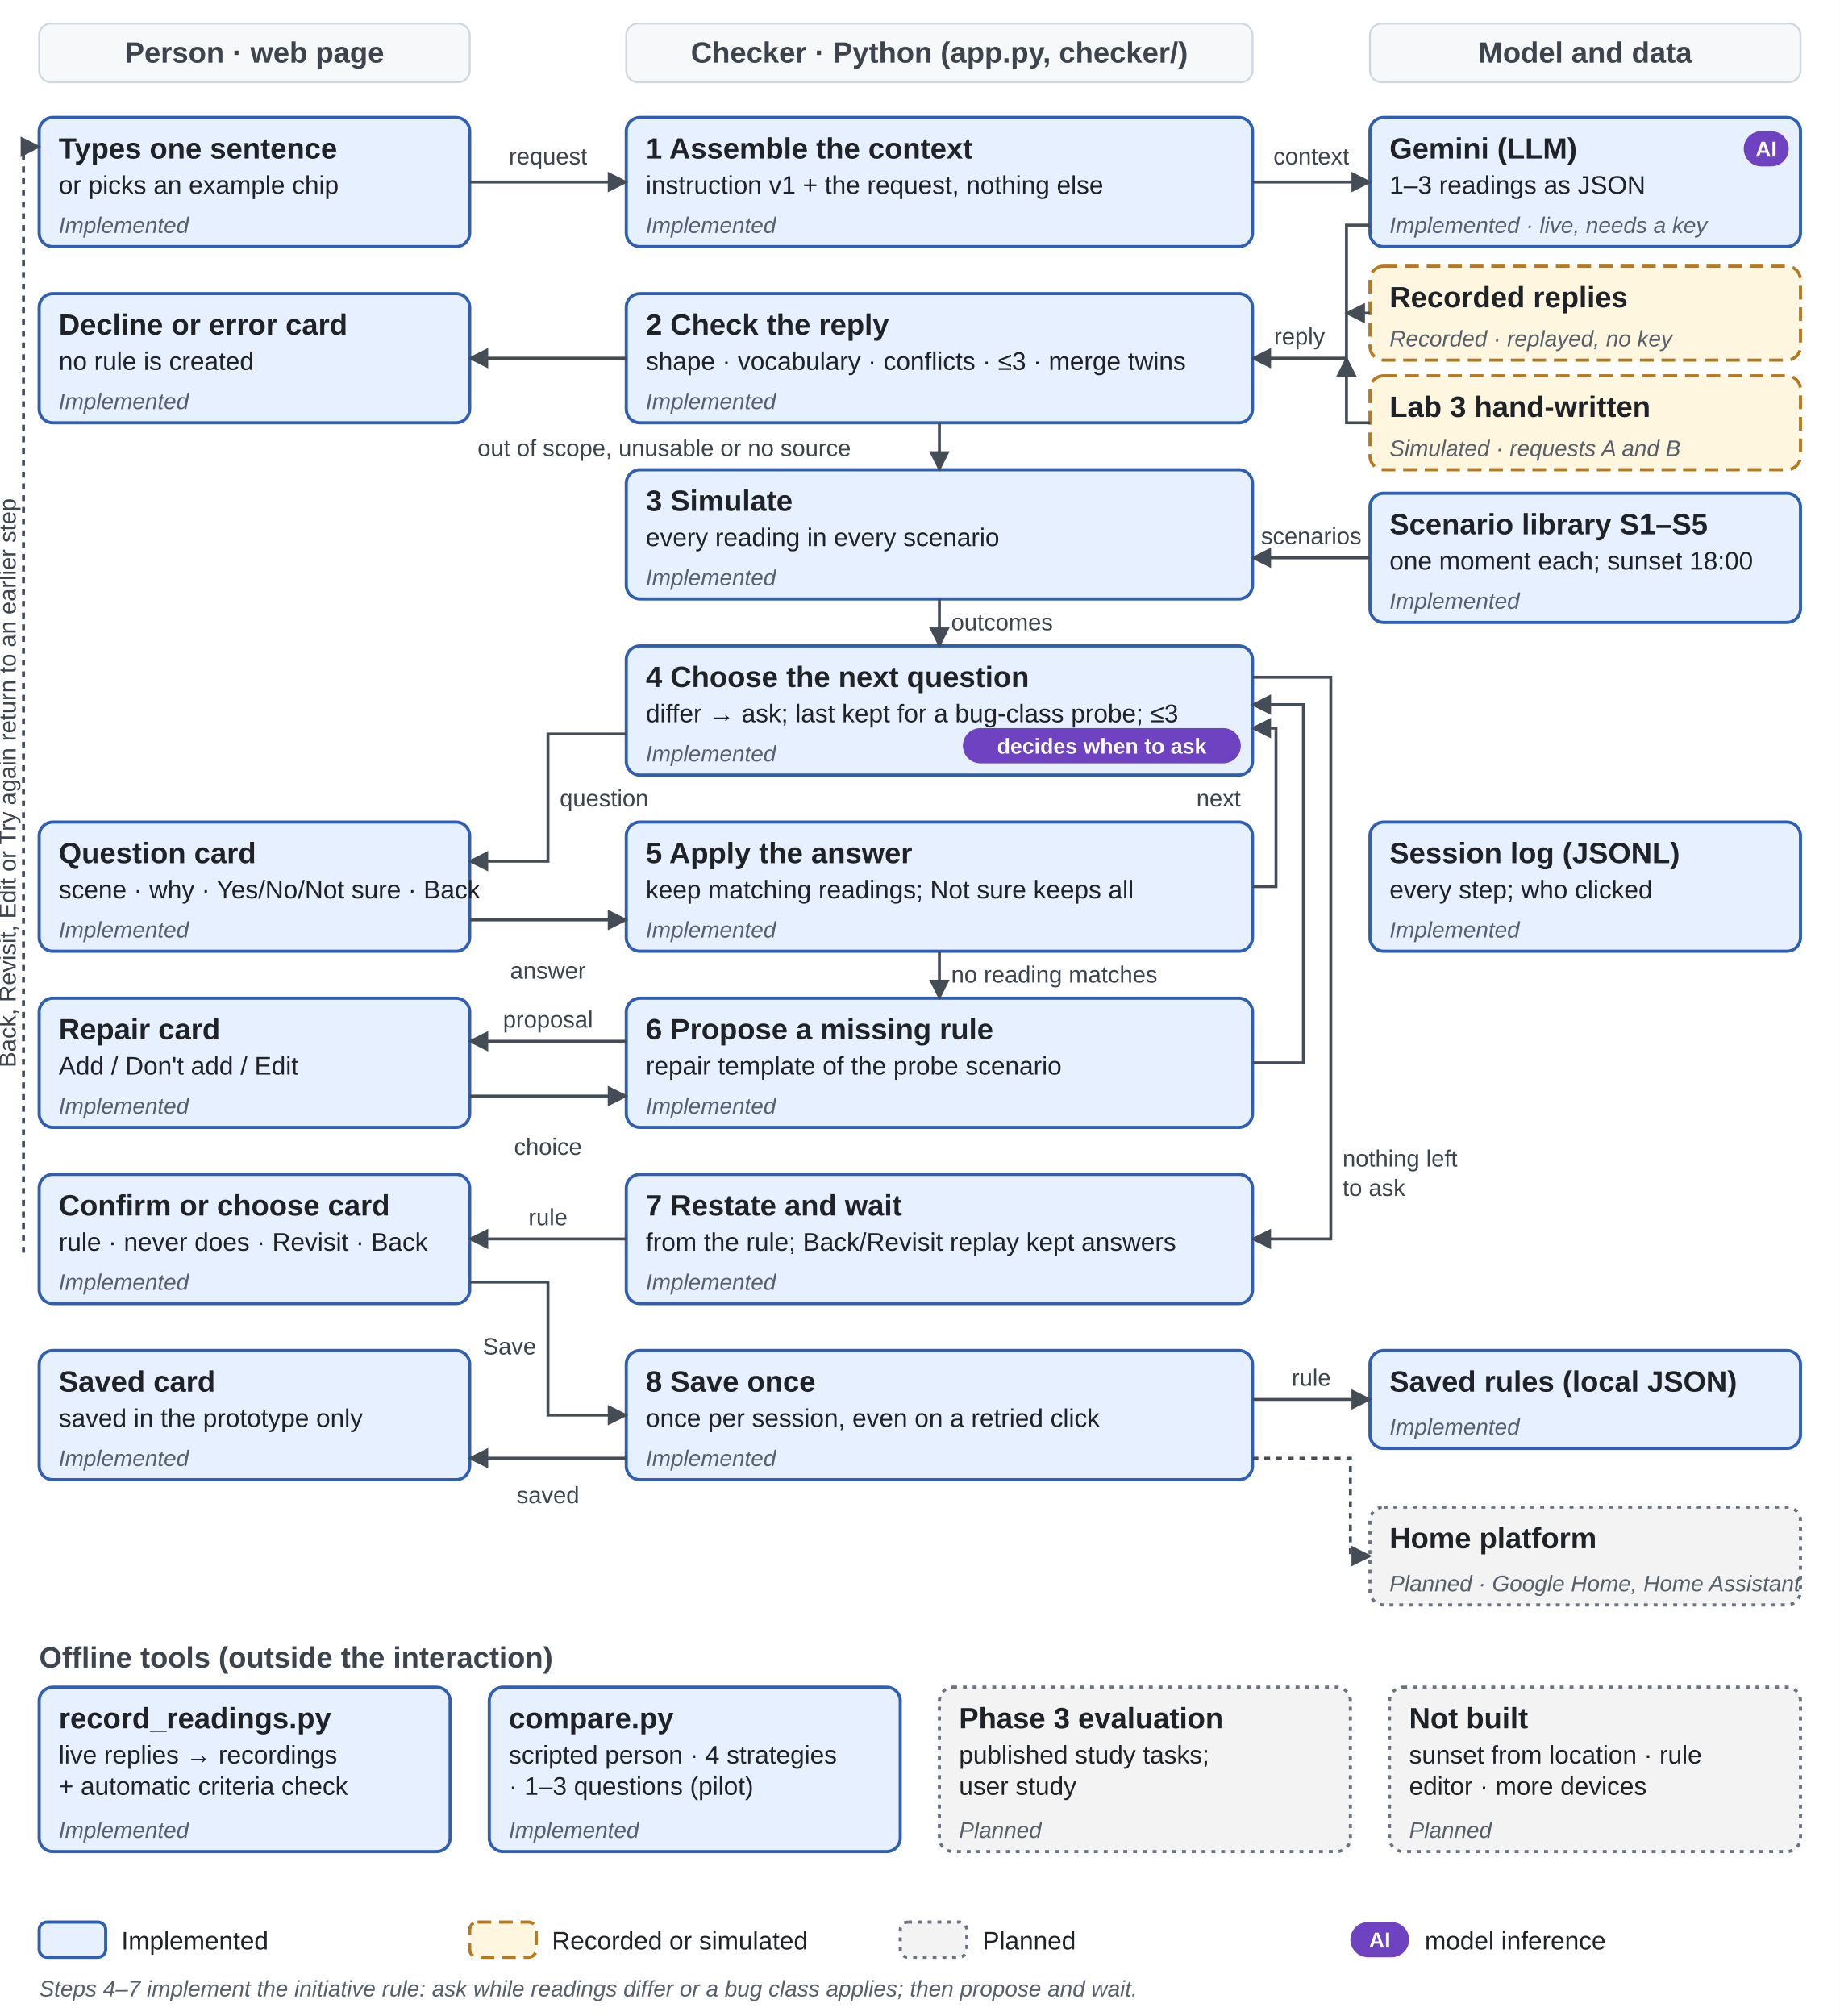
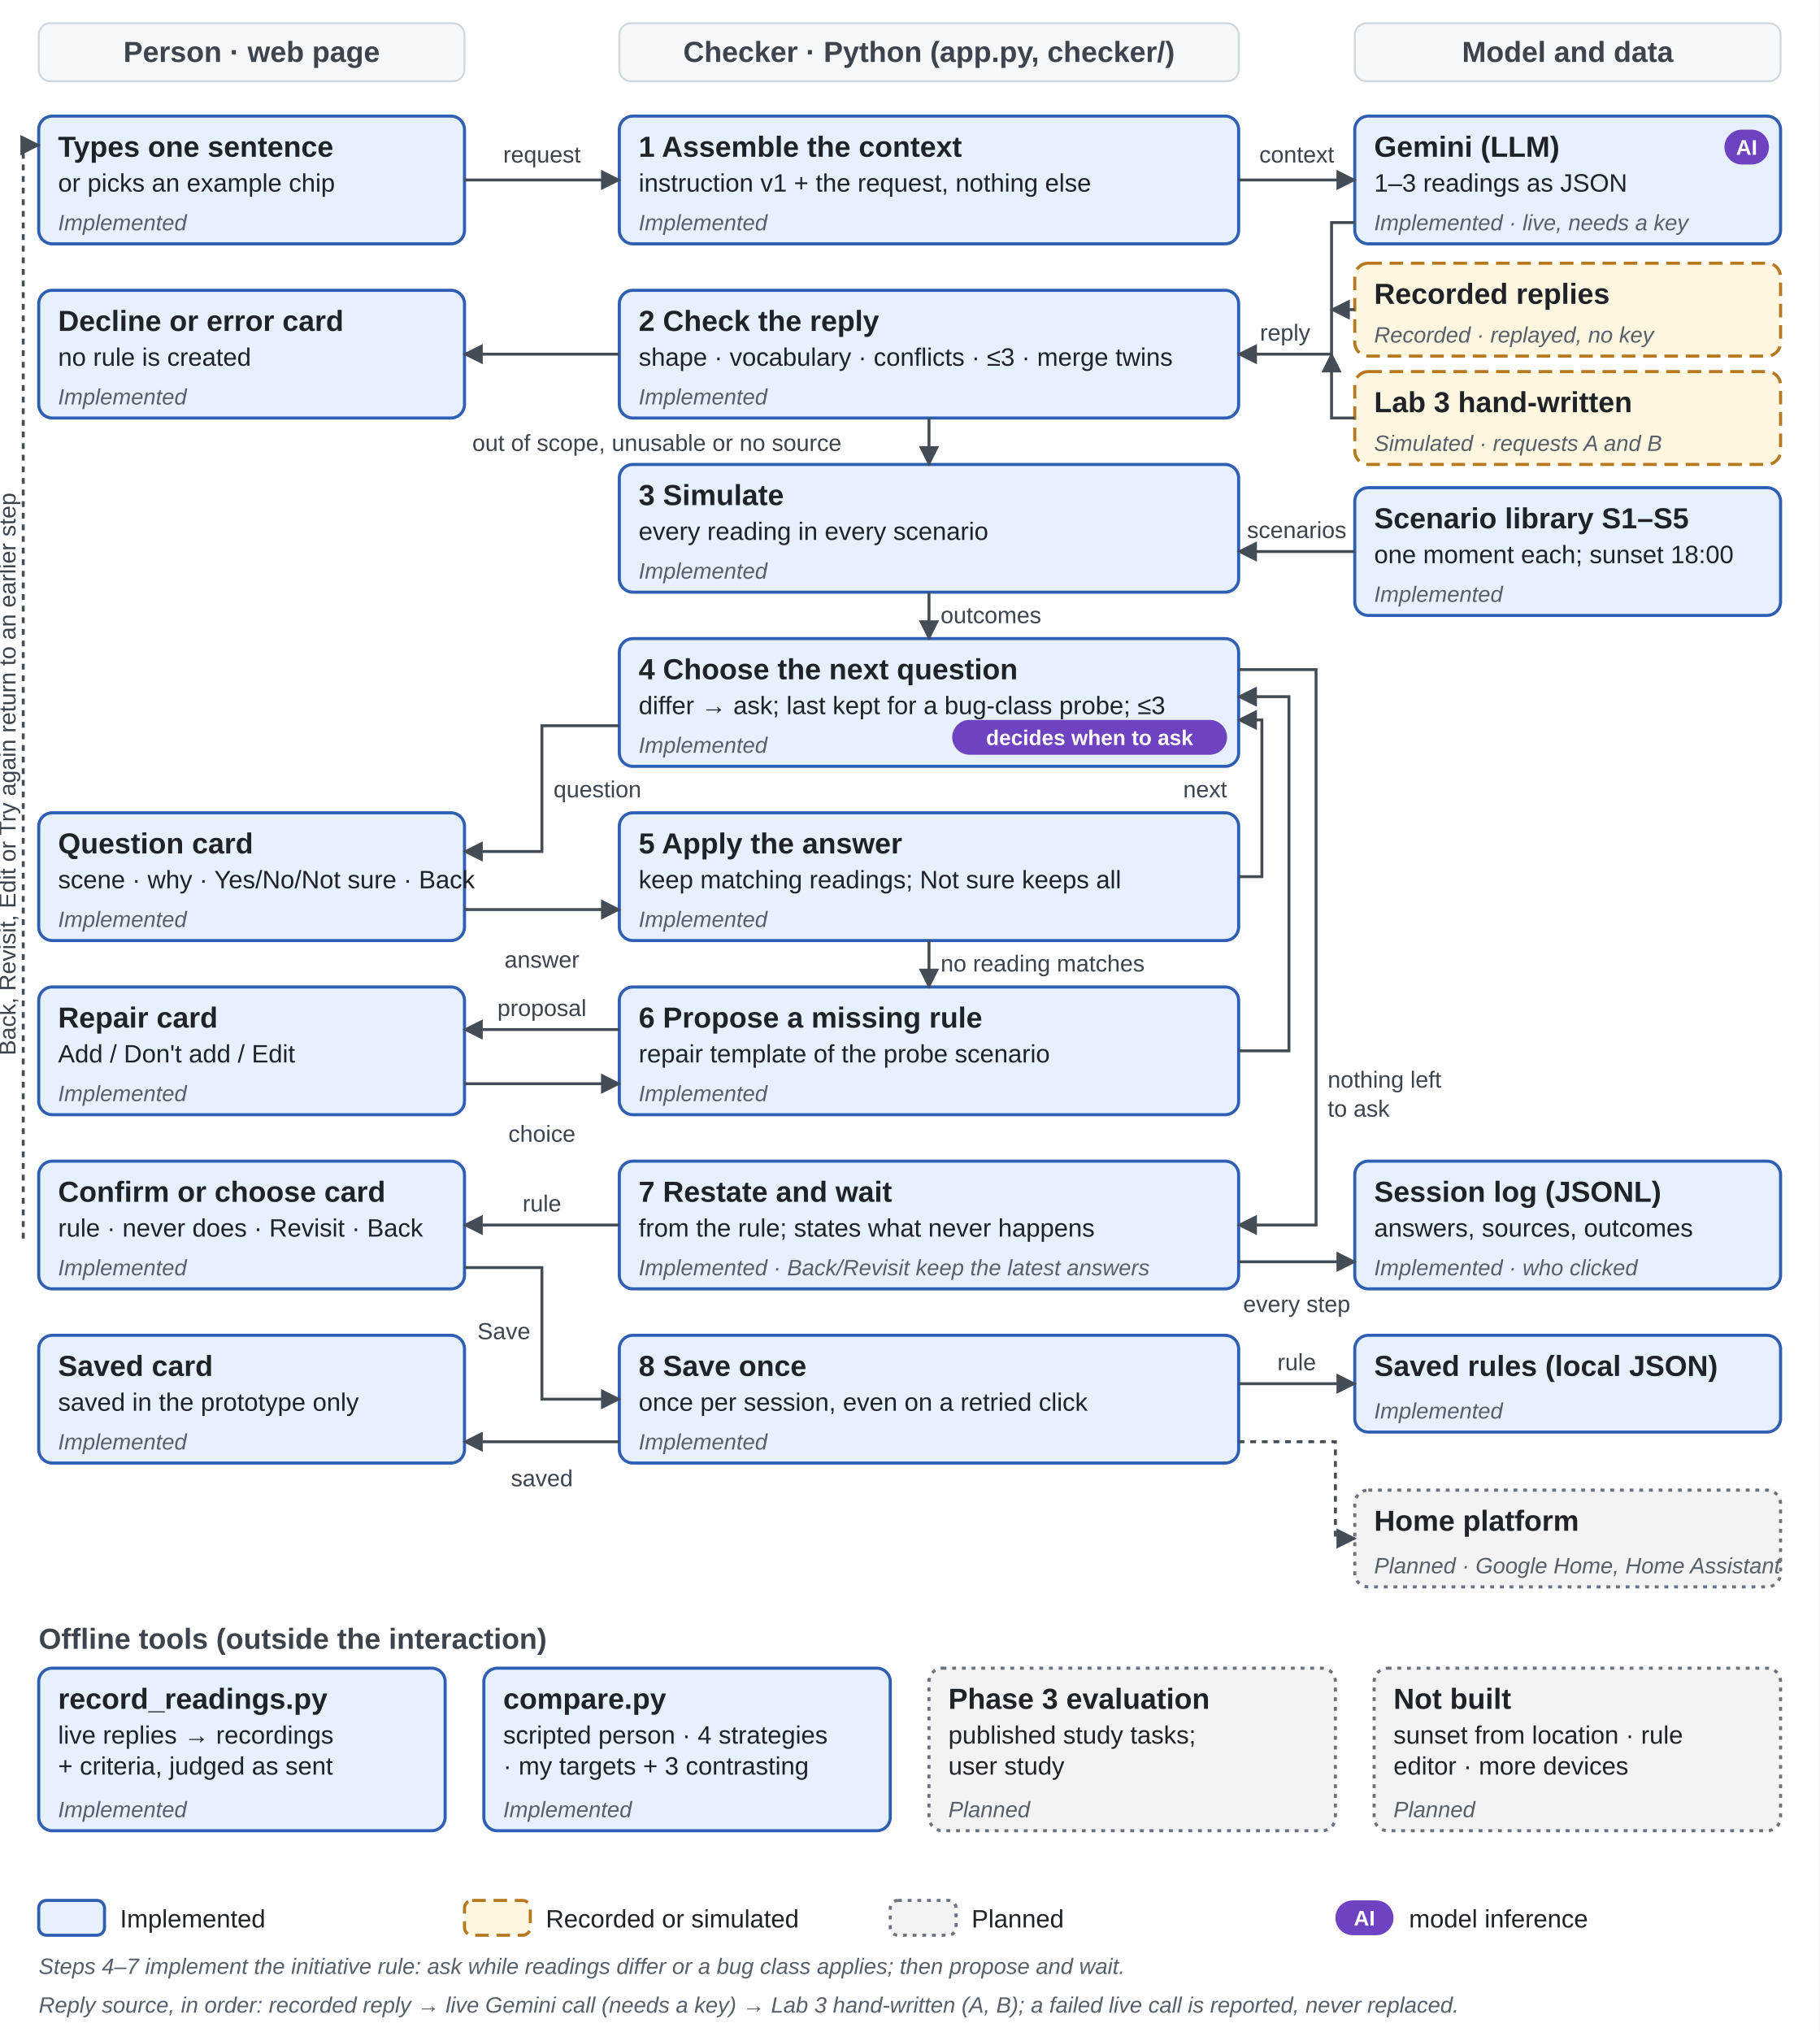
- <svg xmlns="http://www.w3.org/2000/svg" viewBox="0 0 940 1030" width="940" height="1030" role="img" aria-label="System diagram of the pre-save timing check">
+ <svg xmlns="http://www.w3.org/2000/svg" viewBox="0 0 940 1050" width="940" height="1050" role="img" aria-label="System diagram of the pre-save timing check">
  <defs>
    <marker id="head" viewBox="0 0 10 10" refX="9" refY="5" markerWidth="7" markerHeight="7" orient="auto-start-reverse">
      <path d="M0,0 L10,5 L0,10 z" fill="#444c56" />
    </marker>
    <style>
    text { font-family: "Segoe UI", Arial, Helvetica, sans-serif; fill: #1f2328; }
    .h { font-size: 15px; font-weight: 700; fill: #3d444d; }
    .t { font-size: 15px; font-weight: 700; }
    .d { font-size: 13px; }
    .s { font-size: 11.5px; font-style: italic; fill: #57606a; }
    .lab { font-size: 12px; fill: #3d444d; }
    .badge { font-size: 11px; font-weight: 700; fill: #ffffff; }
    .arrow { stroke: #444c56; stroke-width: 1.5; fill: none; }
  </style>
  </defs>
-   <rect width="940" height="1030" fill="#ffffff" />
+   <rect width="940" height="1050" fill="#ffffff" />
  <rect x="20" y="12" width="220" height="30" rx="6" fill="#f6f8fa" stroke="#d0d7de" />
  <text class="h" x="130.0" y="32" text-anchor="middle">Person · web page</text>
  <rect x="320" y="12" width="320" height="30" rx="6" fill="#f6f8fa" stroke="#d0d7de" />
  <text class="h" x="480.0" y="32" text-anchor="middle">Checker · Python (app.py, checker/)</text>
  <rect x="700" y="12" width="220" height="30" rx="6" fill="#f6f8fa" stroke="#d0d7de" />
  <text class="h" x="810.0" y="32" text-anchor="middle">Model and data</text>
  <rect x="20" y="60" width="220" height="66" rx="7" fill="#e7f0ff" stroke="#2f5fb3" stroke-width="1.6" />
  <text class="t" x="30" y="81" text-anchor="start">Types one sentence</text>
  <text class="d" x="30" y="99" text-anchor="start">or picks an example chip</text>
  <text class="s" x="30" y="119" text-anchor="start">Implemented</text>
  <rect x="20" y="150" width="220" height="66" rx="7" fill="#e7f0ff" stroke="#2f5fb3" stroke-width="1.6" />
  <text class="t" x="30" y="171" text-anchor="start">Decline or error card</text>
  <text class="d" x="30" y="189" text-anchor="start">no rule is created</text>
  <text class="s" x="30" y="209" text-anchor="start">Implemented</text>
  <rect x="20" y="420" width="220" height="66" rx="7" fill="#e7f0ff" stroke="#2f5fb3" stroke-width="1.6" />
  <text class="t" x="30" y="441" text-anchor="start">Question card</text>
  <text class="d" x="30" y="459" text-anchor="start">scene · why · Yes/No/Not sure · Back</text>
  <text class="s" x="30" y="479" text-anchor="start">Implemented</text>
  <rect x="20" y="510" width="220" height="66" rx="7" fill="#e7f0ff" stroke="#2f5fb3" stroke-width="1.6" />
  <text class="t" x="30" y="531" text-anchor="start">Repair card</text>
  <text class="d" x="30" y="549" text-anchor="start">Add / Don't add / Edit</text>
  <text class="s" x="30" y="569" text-anchor="start">Implemented</text>
  <rect x="20" y="600" width="220" height="66" rx="7" fill="#e7f0ff" stroke="#2f5fb3" stroke-width="1.6" />
  <text class="t" x="30" y="621" text-anchor="start">Confirm or choose card</text>
  <text class="d" x="30" y="639" text-anchor="start">rule · never does · Revisit · Back</text>
  <text class="s" x="30" y="659" text-anchor="start">Implemented</text>
  <rect x="20" y="690" width="220" height="66" rx="7" fill="#e7f0ff" stroke="#2f5fb3" stroke-width="1.6" />
  <text class="t" x="30" y="711" text-anchor="start">Saved card</text>
  <text class="d" x="30" y="729" text-anchor="start">saved in the prototype only</text>
  <text class="s" x="30" y="749" text-anchor="start">Implemented</text>
  <rect x="320" y="60" width="320" height="66" rx="7" fill="#e7f0ff" stroke="#2f5fb3" stroke-width="1.6" />
  <text class="t" x="330" y="81" text-anchor="start">1  Assemble the context</text>
  <text class="d" x="330" y="99" text-anchor="start">instruction v1 + the request, nothing else</text>
  <text class="s" x="330" y="119" text-anchor="start">Implemented</text>
  <rect x="320" y="150" width="320" height="66" rx="7" fill="#e7f0ff" stroke="#2f5fb3" stroke-width="1.6" />
  <text class="t" x="330" y="171" text-anchor="start">2  Check the reply</text>
  <text class="d" x="330" y="189" text-anchor="start">shape · vocabulary · conflicts · ≤3 · merge twins</text>
  <text class="s" x="330" y="209" text-anchor="start">Implemented</text>
  <rect x="320" y="240" width="320" height="66" rx="7" fill="#e7f0ff" stroke="#2f5fb3" stroke-width="1.6" />
  <text class="t" x="330" y="261" text-anchor="start">3  Simulate</text>
  <text class="d" x="330" y="279" text-anchor="start">every reading in every scenario</text>
  <text class="s" x="330" y="299" text-anchor="start">Implemented</text>
  <rect x="320" y="330" width="320" height="66" rx="7" fill="#e7f0ff" stroke="#2f5fb3" stroke-width="1.6" />
  <text class="t" x="330" y="351" text-anchor="start">4  Choose the next question</text>
  <text class="d" x="330" y="369" text-anchor="start">differ → ask; last kept for a bug-class probe; ≤3</text>
  <text class="s" x="330" y="389" text-anchor="start">Implemented</text>
  <rect x="492" y="372" width="142" height="18" rx="9" fill="#6f42c1" />
  <text class="badge" x="563.0" y="385" text-anchor="middle">decides when to ask</text>
  <rect x="320" y="420" width="320" height="66" rx="7" fill="#e7f0ff" stroke="#2f5fb3" stroke-width="1.6" />
  <text class="t" x="330" y="441" text-anchor="start">5  Apply the answer</text>
  <text class="d" x="330" y="459" text-anchor="start">keep matching readings; Not sure keeps all</text>
  <text class="s" x="330" y="479" text-anchor="start">Implemented</text>
  <rect x="320" y="510" width="320" height="66" rx="7" fill="#e7f0ff" stroke="#2f5fb3" stroke-width="1.6" />
  <text class="t" x="330" y="531" text-anchor="start">6  Propose a missing rule</text>
  <text class="d" x="330" y="549" text-anchor="start">repair template of the probe scenario</text>
  <text class="s" x="330" y="569" text-anchor="start">Implemented</text>
  <rect x="320" y="600" width="320" height="66" rx="7" fill="#e7f0ff" stroke="#2f5fb3" stroke-width="1.6" />
  <text class="t" x="330" y="621" text-anchor="start">7  Restate and wait</text>
-   <text class="d" x="330" y="639" text-anchor="start">from the rule; Back/Revisit replay kept answers</text>
-   <text class="s" x="330" y="659" text-anchor="start">Implemented</text>
+   <text class="d" x="330" y="639" text-anchor="start">from the rule; states what never happens</text>
+   <text class="s" x="330" y="659" text-anchor="start">Implemented · Back/Revisit keep the latest answers</text>
  <rect x="320" y="690" width="320" height="66" rx="7" fill="#e7f0ff" stroke="#2f5fb3" stroke-width="1.6" />
  <text class="t" x="330" y="711" text-anchor="start">8  Save once</text>
  <text class="d" x="330" y="729" text-anchor="start">once per session, even on a retried click</text>
  <text class="s" x="330" y="749" text-anchor="start">Implemented</text>
  <rect x="700" y="60" width="220" height="66" rx="7" fill="#e7f0ff" stroke="#2f5fb3" stroke-width="1.6" />
  <text class="t" x="710" y="81" text-anchor="start">Gemini (LLM)</text>
  <text class="d" x="710" y="99" text-anchor="start">1–3 readings as JSON</text>
  <text class="s" x="710" y="119" text-anchor="start">Implemented · live, needs a key</text>
  <rect x="891" y="67" width="23" height="18" rx="9" fill="#6f42c1" />
  <text class="badge" x="902.5" y="80" text-anchor="middle">AI</text>
  <rect x="700" y="136" width="220" height="48" rx="7" fill="#fff6e0" stroke="#b7791f" stroke-width="1.6" stroke-dasharray="7 4" />
  <text class="t" x="710" y="157" text-anchor="start">Recorded replies</text>
  <text class="s" x="710" y="177" text-anchor="start">Recorded · replayed, no key</text>
  <rect x="700" y="192" width="220" height="48" rx="7" fill="#fff6e0" stroke="#b7791f" stroke-width="1.6" stroke-dasharray="7 4" />
  <text class="t" x="710" y="213" text-anchor="start">Lab 3 hand-written</text>
  <text class="s" x="710" y="233" text-anchor="start">Simulated · requests A and B</text>
  <rect x="700" y="252" width="220" height="66" rx="7" fill="#e7f0ff" stroke="#2f5fb3" stroke-width="1.6" />
  <text class="t" x="710" y="273" text-anchor="start">Scenario library S1–S5</text>
  <text class="d" x="710" y="291" text-anchor="start">one moment each; sunset 18:00</text>
  <text class="s" x="710" y="311" text-anchor="start">Implemented</text>
-   <rect x="700" y="420" width="220" height="66" rx="7" fill="#e7f0ff" stroke="#2f5fb3" stroke-width="1.6" />
-   <text class="t" x="710" y="441" text-anchor="start">Session log (JSONL)</text>
-   <text class="d" x="710" y="459" text-anchor="start">every step; who clicked</text>
-   <text class="s" x="710" y="479" text-anchor="start">Implemented</text>
+   <rect x="700" y="600" width="220" height="66" rx="7" fill="#e7f0ff" stroke="#2f5fb3" stroke-width="1.6" />
+   <text class="t" x="710" y="621" text-anchor="start">Session log (JSONL)</text>
+   <text class="d" x="710" y="639" text-anchor="start">answers, sources, outcomes</text>
+   <text class="s" x="710" y="659" text-anchor="start">Implemented · who clicked</text>
  <rect x="700" y="690" width="220" height="50" rx="7" fill="#e7f0ff" stroke="#2f5fb3" stroke-width="1.6" />
  <text class="t" x="710" y="711" text-anchor="start">Saved rules (local JSON)</text>
  <text class="s" x="710" y="733" text-anchor="start">Implemented</text>
  <rect x="700" y="770" width="220" height="50" rx="7" fill="#f3f3f3" stroke="#6b7280" stroke-width="1.6" stroke-dasharray="2 3" />
  <text class="t" x="710" y="791" text-anchor="start">Home platform</text>
  <text class="s" x="710" y="813" text-anchor="start">Planned · Google Home, Home Assistant</text>
  <path d="M240,93 L320,93" class="arrow" marker-end="url(#head)" />
  <text class="lab" x="280" y="84" text-anchor="middle">request</text>
  <path d="M640,93 L700,93" class="arrow" marker-end="url(#head)" />
  <text class="lab" x="670.0" y="84" text-anchor="middle">context</text>
  <path d="M700,115 L688,115 L688,183 L640,183" class="arrow" marker-end="url(#head)" />
  <path d="M700,160 L688,160" class="arrow" marker-end="url(#head)" />
  <path d="M700,216 L688,216 L688,183" class="arrow" marker-end="url(#head)" />
  <text class="lab" x="664.0" y="176" text-anchor="middle">reply</text>
  <path d="M320,183 L240,183" class="arrow" marker-end="url(#head)" />
  <text class="lab" x="244" y="233" text-anchor="start">out of scope, unusable or no source</text>
  <path d="M480.0,216 L480.0,240" class="arrow" marker-end="url(#head)" />
  <path d="M700,285 L640,285" class="arrow" marker-end="url(#head)" />
  <text class="lab" x="670.0" y="278" text-anchor="middle">scenarios</text>
  <path d="M480.0,306 L480.0,330" class="arrow" marker-end="url(#head)" />
  <text class="lab" x="486.0" y="322" text-anchor="start">outcomes</text>
  <path d="M320,375 L280,375 L280,440 L240,440" class="arrow" marker-end="url(#head)" />
  <text class="lab" x="286" y="412" text-anchor="start">question</text>
  <path d="M240,470 L320,470" class="arrow" marker-end="url(#head)" />
  <text class="lab" x="280" y="500" text-anchor="middle">answer</text>
  <path d="M640,453 L652,453 L652,372 L640,372" class="arrow" marker-end="url(#head)" />
  <text class="lab" x="634" y="412" text-anchor="end">next</text>
  <path d="M480.0,486 L480.0,510" class="arrow" marker-end="url(#head)" />
  <text class="lab" x="486.0" y="502" text-anchor="start">no reading matches</text>
  <path d="M320,532 L240,532" class="arrow" marker-end="url(#head)" />
  <text class="lab" x="280" y="525" text-anchor="middle">proposal</text>
  <path d="M240,560 L320,560" class="arrow" marker-end="url(#head)" />
  <text class="lab" x="280" y="590" text-anchor="middle">choice</text>
  <path d="M640,543 L666,543 L666,360 L640,360" class="arrow" marker-end="url(#head)" />
  <path d="M640,346 L680,346 L680,633 L640,633" class="arrow" marker-end="url(#head)" />
-   <text class="lab" x="686" y="596" text-anchor="start">nothing left</text>
-   <text class="lab" x="686" y="611" text-anchor="start">to ask</text>
+   <text class="lab" x="686" y="562" text-anchor="start">nothing left</text>
+   <text class="lab" x="686" y="577" text-anchor="start">to ask</text>
  <path d="M320,633 L240,633" class="arrow" marker-end="url(#head)" />
  <text class="lab" x="280" y="626" text-anchor="middle">rule</text>
  <path d="M240,655 L280,655 L280,723 L320,723" class="arrow" marker-end="url(#head)" />
  <text class="lab" x="274" y="692" text-anchor="end">Save</text>
  <path d="M320,745 L240,745" class="arrow" marker-end="url(#head)" />
  <text class="lab" x="280" y="768" text-anchor="middle">saved</text>
  <path d="M640,715 L700,715" class="arrow" marker-end="url(#head)" />
  <text class="lab" x="670.0" y="708" text-anchor="middle">rule</text>
+   <path d="M640,652 L700,652" class="arrow" marker-end="url(#head)" />
+   <text class="lab" x="670.0" y="678" text-anchor="middle">every step</text>
  <path d="M640,745 L690,745 L690,795 L700,795" class="arrow" stroke-dasharray="3 3" marker-end="url(#head)" />
  <path d="M12,640 L12,75 L20,75" class="arrow" stroke-dasharray="3 3" marker-end="url(#head)" />
  <text class="lab" x="8" y="400" transform="rotate(-90 8 400)" text-anchor="middle">Back, Revisit, Edit or Try again return to an earlier step</text>
  <text class="h" x="20" y="852" text-anchor="start">Offline tools (outside the interaction)</text>
  <rect x="20" y="862" width="210" height="84" rx="7" fill="#e7f0ff" stroke="#2f5fb3" stroke-width="1.6" />
  <text class="t" x="30" y="883" text-anchor="start">record_readings.py</text>
  <text class="d" x="30" y="901" text-anchor="start">live replies → recordings</text>
-   <text class="d" x="30" y="917" text-anchor="start">+ automatic criteria check</text>
+   <text class="d" x="30" y="917" text-anchor="start">+ criteria, judged as sent</text>
  <text class="s" x="30" y="939" text-anchor="start">Implemented</text>
  <rect x="250" y="862" width="210" height="84" rx="7" fill="#e7f0ff" stroke="#2f5fb3" stroke-width="1.6" />
  <text class="t" x="260" y="883" text-anchor="start">compare.py</text>
  <text class="d" x="260" y="901" text-anchor="start">scripted person · 4 strategies</text>
-   <text class="d" x="260" y="917" text-anchor="start">· 1–3 questions (pilot)</text>
+   <text class="d" x="260" y="917" text-anchor="start">· my targets + 3 contrasting</text>
  <text class="s" x="260" y="939" text-anchor="start">Implemented</text>
  <rect x="480" y="862" width="210" height="84" rx="7" fill="#f3f3f3" stroke="#6b7280" stroke-width="1.6" stroke-dasharray="2 3" />
  <text class="t" x="490" y="883" text-anchor="start">Phase 3 evaluation</text>
  <text class="d" x="490" y="901" text-anchor="start">published study tasks;</text>
  <text class="d" x="490" y="917" text-anchor="start">user study</text>
  <text class="s" x="490" y="939" text-anchor="start">Planned</text>
  <rect x="710" y="862" width="210" height="84" rx="7" fill="#f3f3f3" stroke="#6b7280" stroke-width="1.6" stroke-dasharray="2 3" />
  <text class="t" x="720" y="883" text-anchor="start">Not built</text>
  <text class="d" x="720" y="901" text-anchor="start">sunset from location · rule</text>
  <text class="d" x="720" y="917" text-anchor="start">editor · more devices</text>
  <text class="s" x="720" y="939" text-anchor="start">Planned</text>
  <rect x="20" y="982" width="34" height="18" rx="4" fill="#e7f0ff" stroke="#2f5fb3" stroke-width="1.6" />
  <text class="d" x="62" y="996" text-anchor="start">Implemented</text>
  <rect x="240" y="982" width="34" height="18" rx="4" fill="#fff6e0" stroke="#b7791f" stroke-width="1.6" stroke-dasharray="7 4" />
  <text class="d" x="282" y="996" text-anchor="start">Recorded or simulated</text>
  <rect x="460" y="982" width="34" height="18" rx="4" fill="#f3f3f3" stroke="#6b7280" stroke-width="1.6" stroke-dasharray="2 3" />
  <text class="d" x="502" y="996" text-anchor="start">Planned</text>
  <rect x="690" y="982" width="30" height="18" rx="9" fill="#6f42c1" />
  <text class="badge" x="705" y="995" text-anchor="middle">AI</text>
  <text class="d" x="728" y="996" text-anchor="start">model inference</text>
  <text class="s" x="20" y="1020" text-anchor="start">Steps 4–7 implement the initiative rule: ask while readings differ or a bug class applies; then propose and wait.</text>
+   <text class="s" x="20" y="1040" text-anchor="start">Reply source, in order: recorded reply → live Gemini call (needs a key) → Lab 3 hand-written (A, B); a failed live call is reported, never replaced.</text>
</svg>
